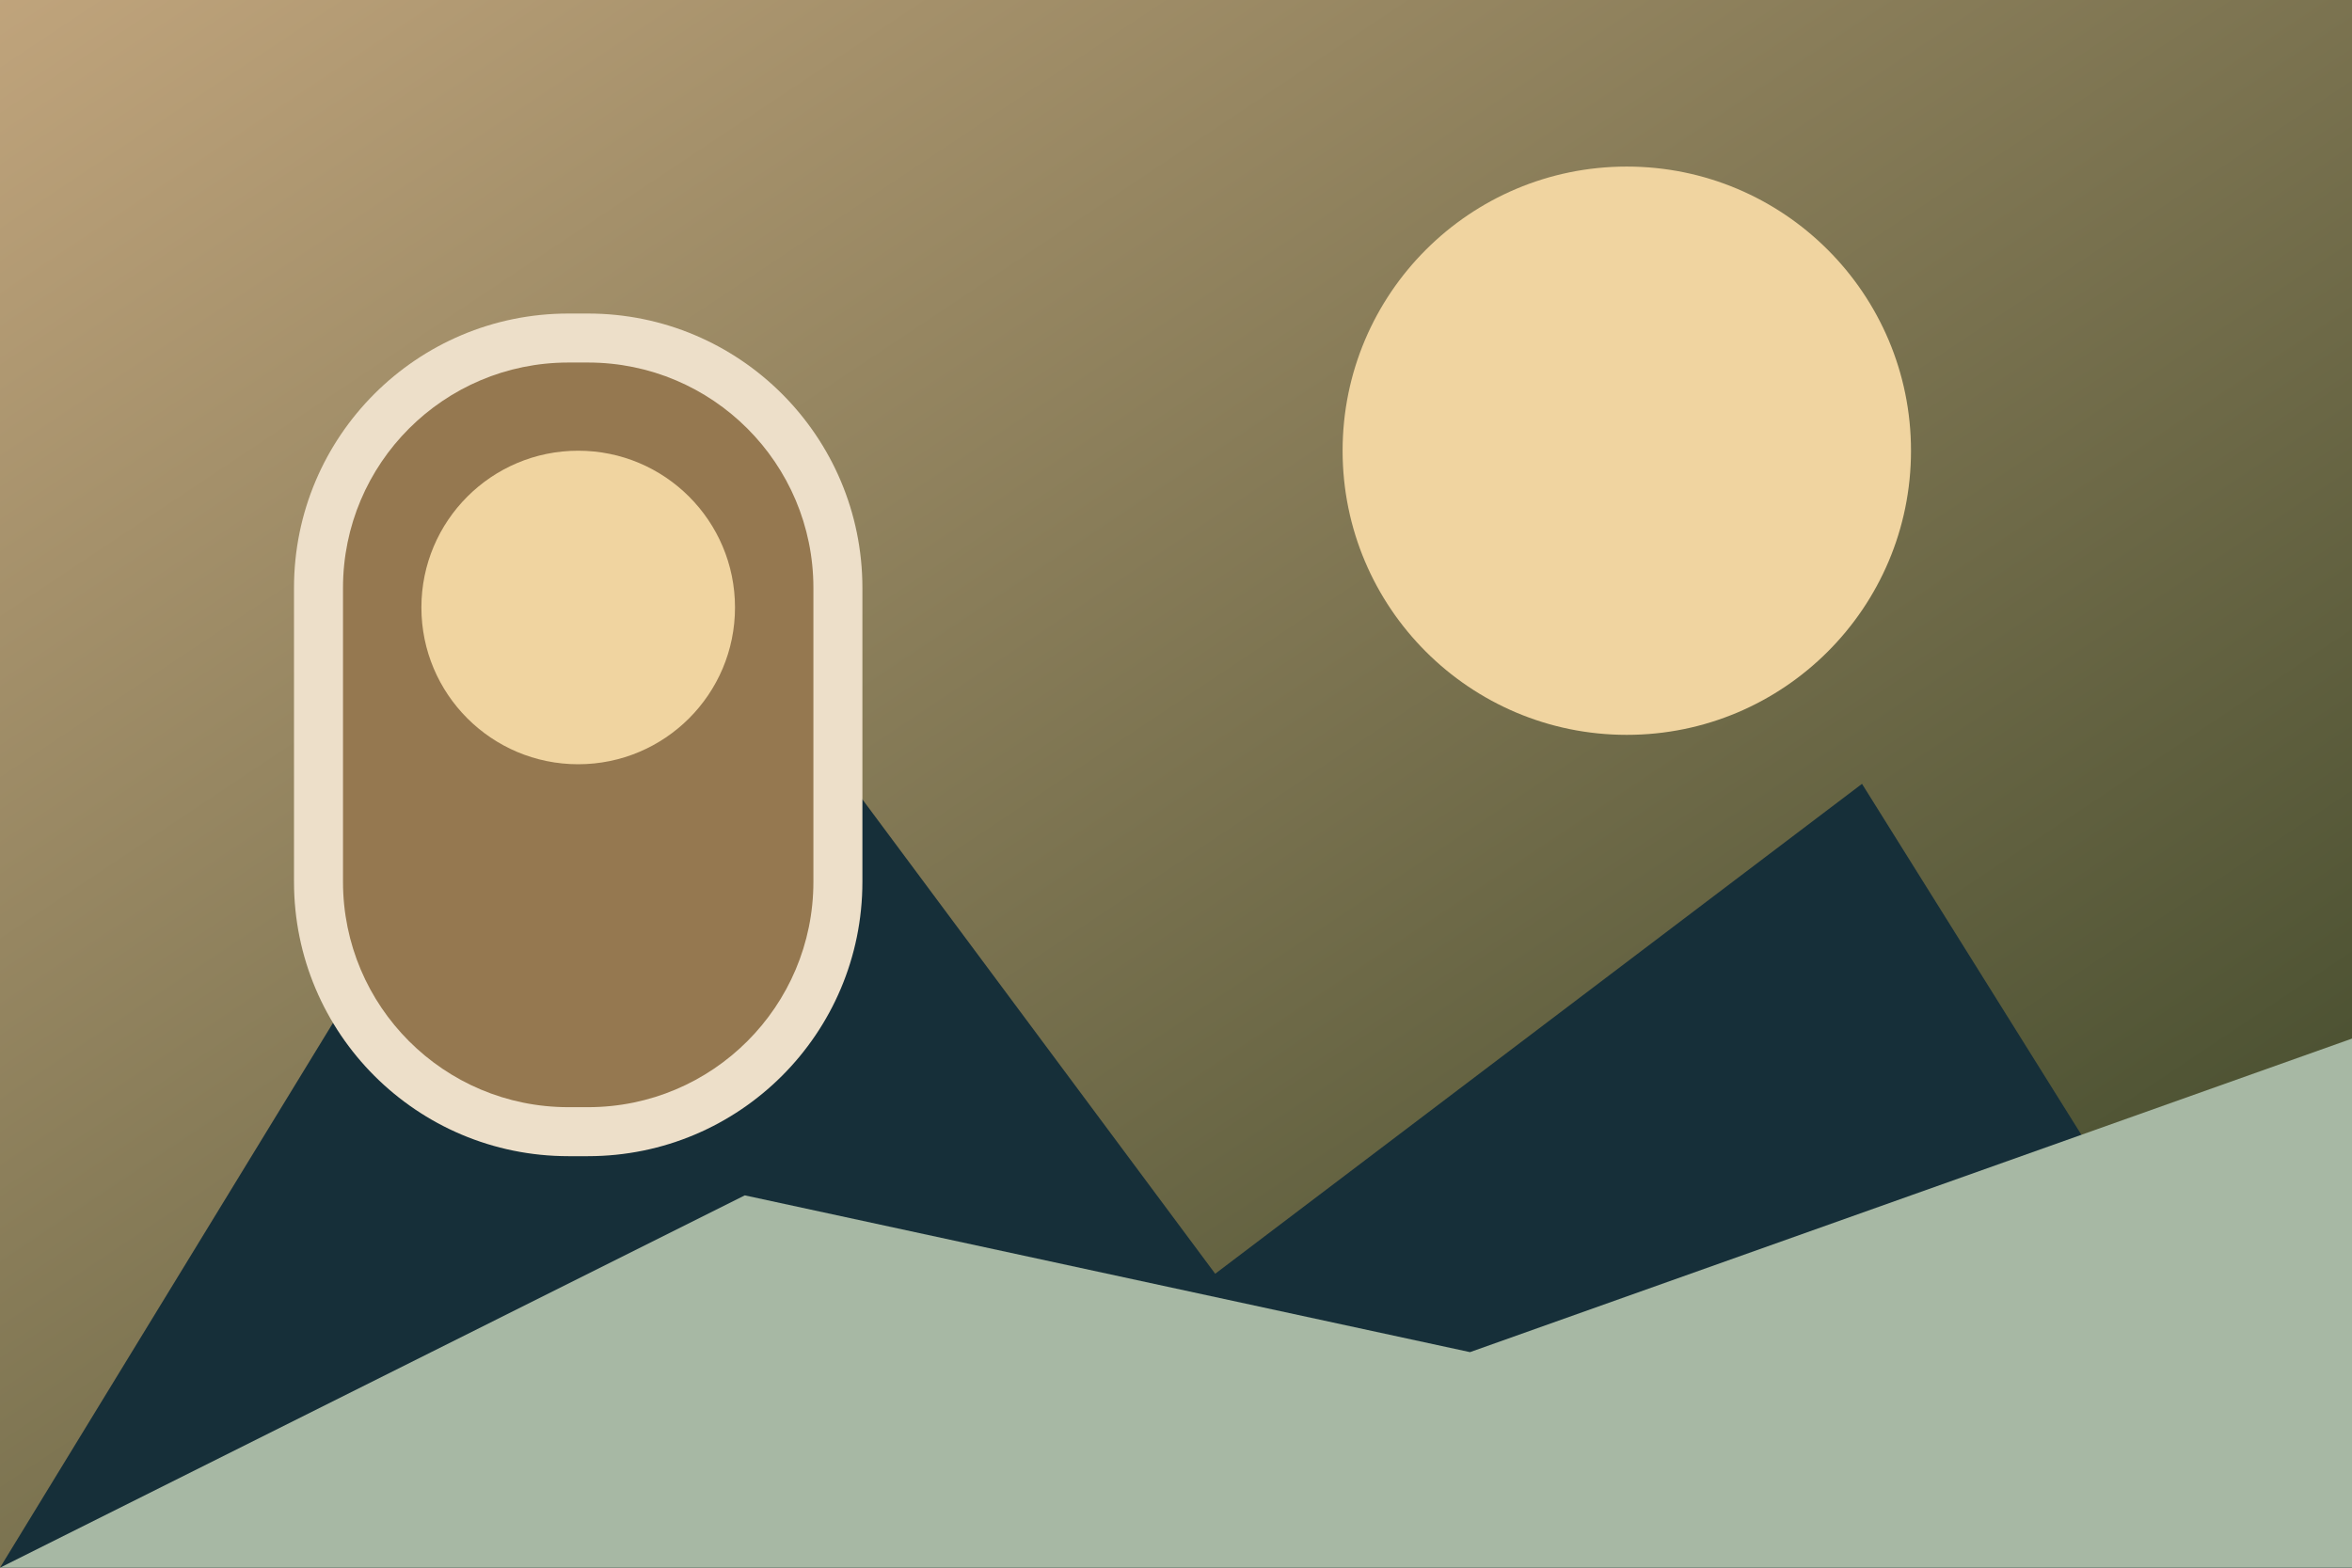
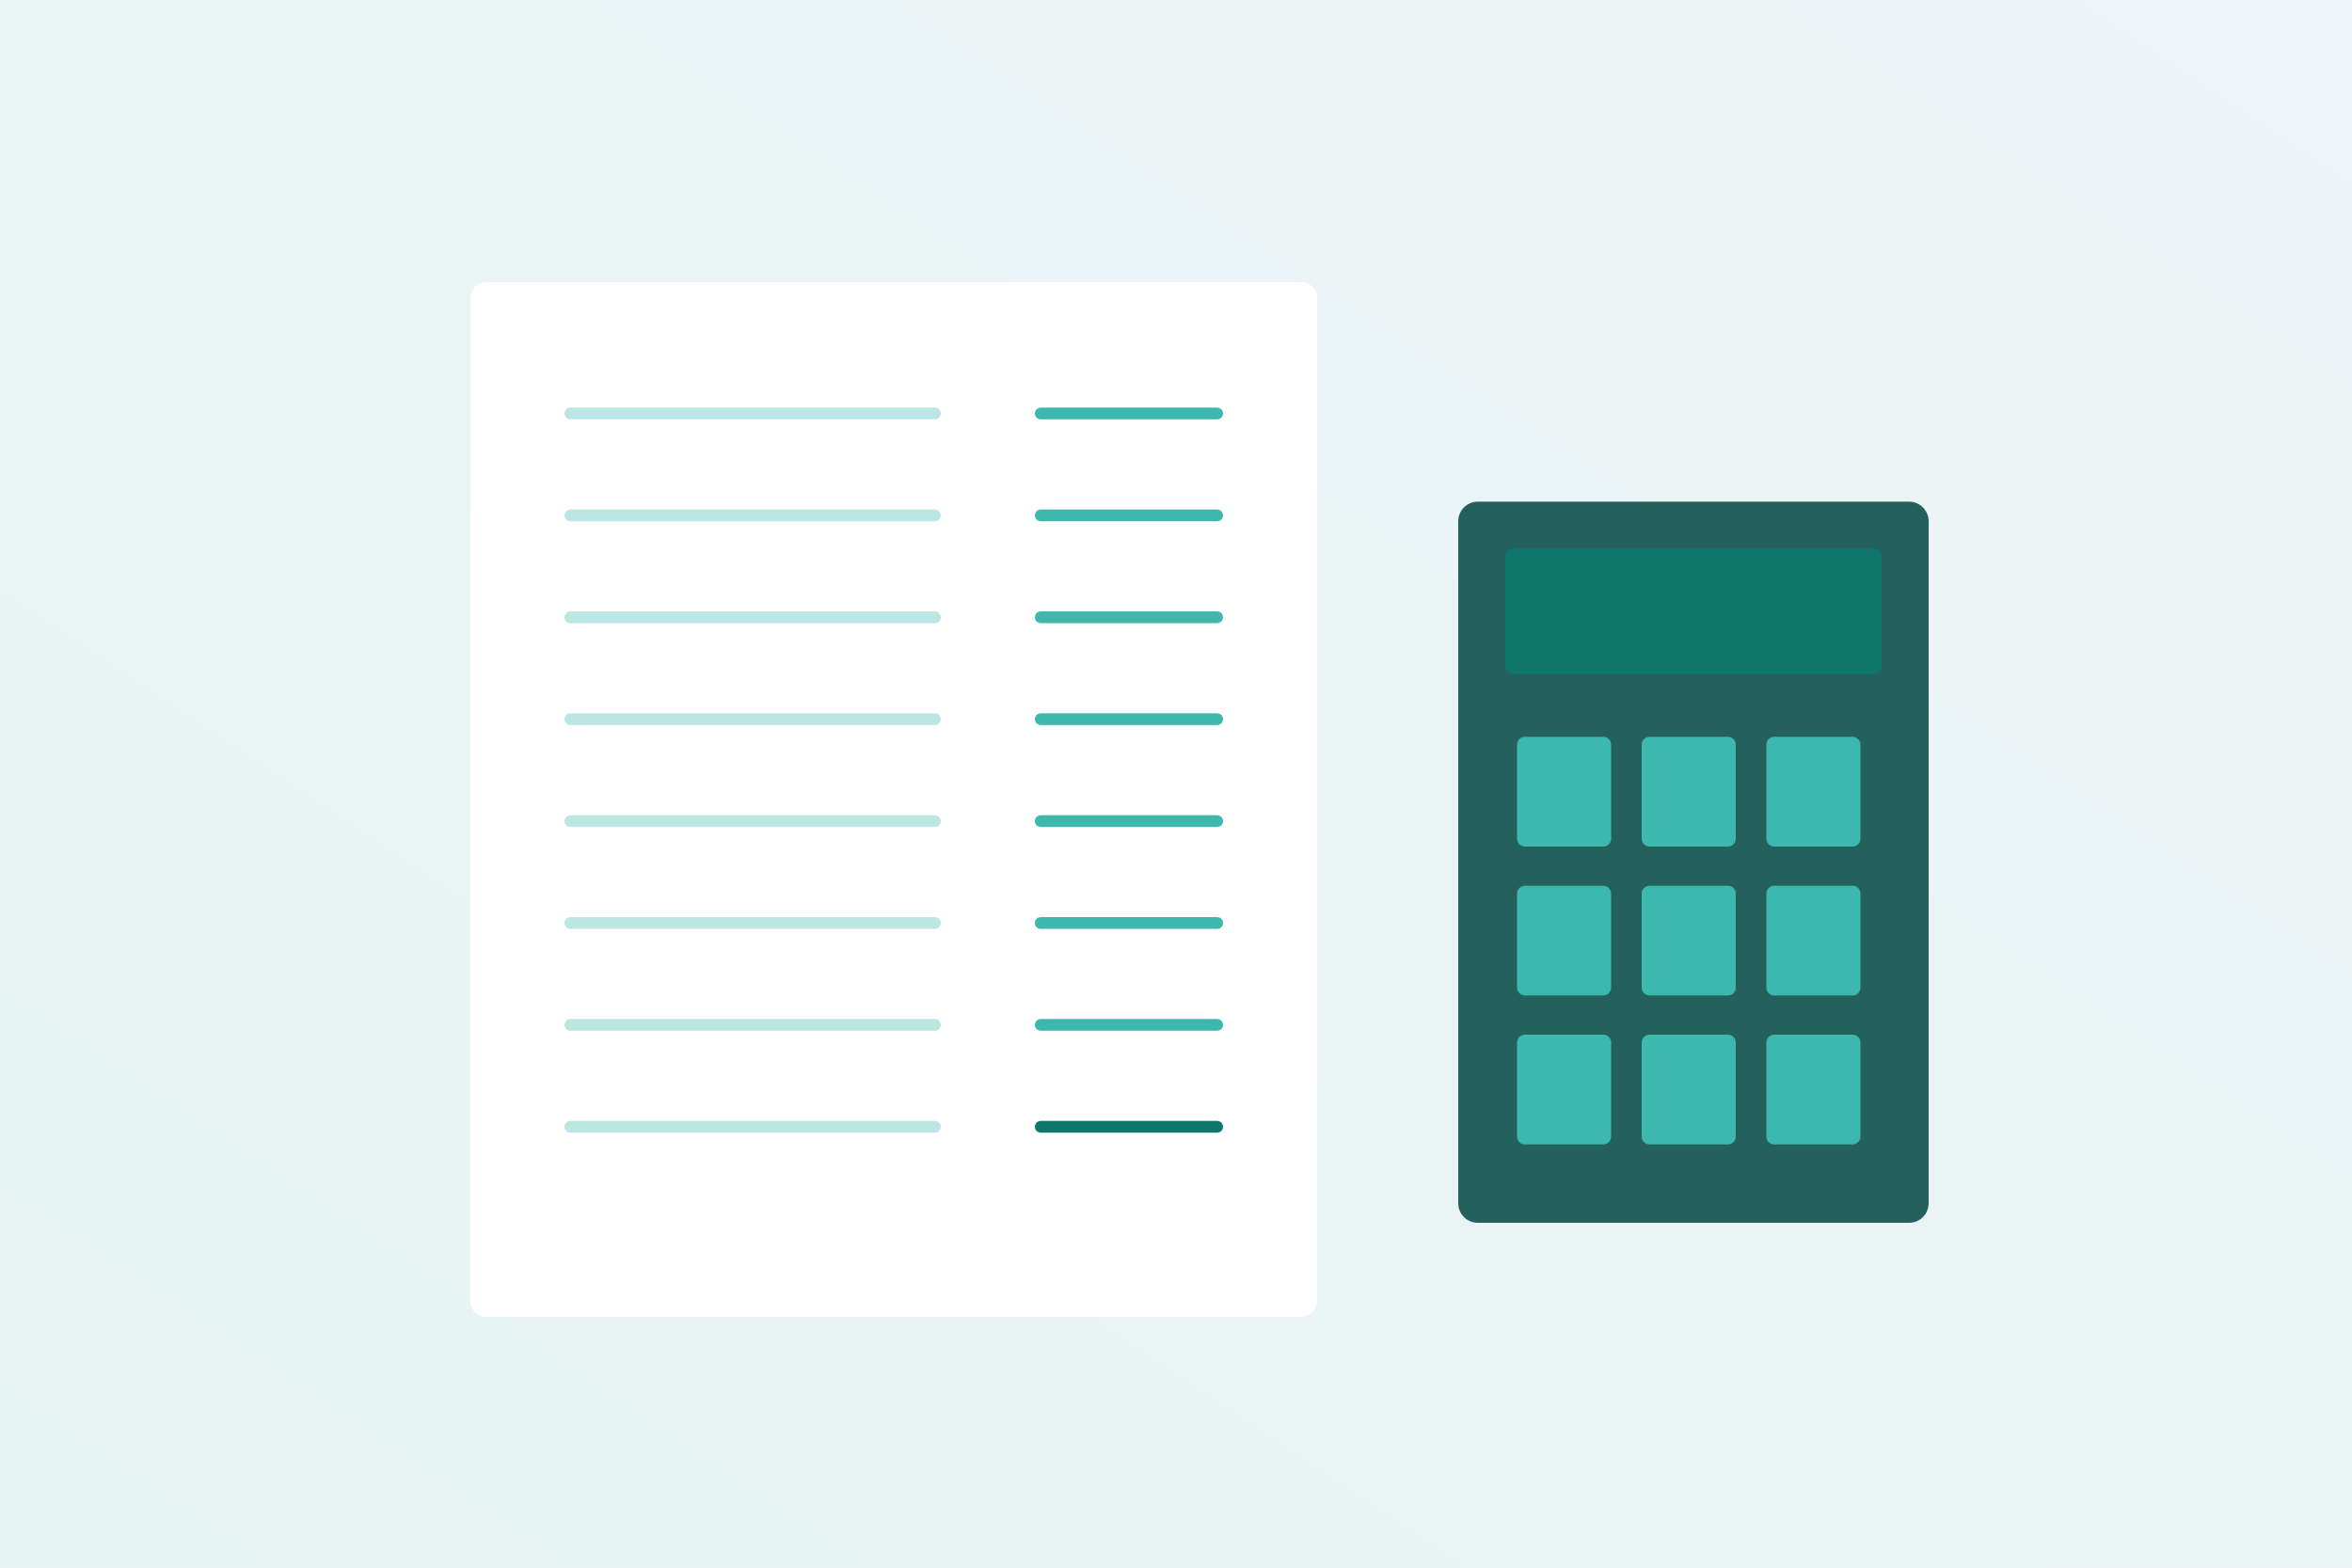
- <svg xmlns="http://www.w3.org/2000/svg" viewBox="0 0 1200 800">
+ <svg xmlns="http://www.w3.org/2000/svg" width="1200" height="800" viewBox="0 0 1200 800">
  <defs>
-     <linearGradient id="a" x2="1" y2="1">
-       <stop stop-color="hsl(35,35%,62%)" />
-       <stop offset="1" stop-color="hsl(85,30%,20%)" />
+     <linearGradient id="bg150917" x1="0" y1="1" x2="1" y2="0">
+       <stop offset="0" stop-color="#e6f4f3" />
+       <stop offset="1" stop-color="#eef4f7" />
    </linearGradient>
  </defs>
-   <rect width="1200" height="800" fill="url(#a)" />
-   <circle cx="830" cy="230" r="145" fill="#f0d4a0" />
-   <path d="M0 800 L330 260 L620 650 L950 400 L1200 800" fill="#162f39" />
-   <path d="M0 800 L380 610 L750 690 L1200 530 V800" fill="#a7b8a4" />
-   <rect x="150" y="160" width="290" height="430" rx="140" fill="#eddfc9" />
-   <rect x="175" y="185" width="240" height="380" rx="115" fill="hsl(35,30%,45%)" />
-   <circle cx="295" cy="310" r="80" fill="#f0d4a0" />
+   <rect width="1200" height="800" fill="url(#bg150917)" />
+   <rect x="240" y="144" width="432" height="528" rx="8" fill="#fff" />
+   <rect x="288" y="208" width="192" height="6" rx="3" fill="#bce6e3" />
+   <rect x="528" y="208" width="96" height="6" rx="3" fill="#3db8ae" />
+   <rect x="288" y="260" width="192" height="6" rx="3" fill="#bce6e3" />
+   <rect x="528" y="260" width="96" height="6" rx="3" fill="#3db8ae" />
+   <rect x="288" y="312" width="192" height="6" rx="3" fill="#bce6e3" />
+   <rect x="528" y="312" width="96" height="6" rx="3" fill="#3db8ae" />
+   <rect x="288" y="364" width="192" height="6" rx="3" fill="#bce6e3" />
+   <rect x="528" y="364" width="96" height="6" rx="3" fill="#3db8ae" />
+   <rect x="288" y="416" width="192" height="6" rx="3" fill="#bce6e3" />
+   <rect x="528" y="416" width="96" height="6" rx="3" fill="#3db8ae" />
+   <rect x="288" y="468" width="192" height="6" rx="3" fill="#bce6e3" />
+   <rect x="528" y="468" width="96" height="6" rx="3" fill="#3db8ae" />
+   <rect x="288" y="520" width="192" height="6" rx="3" fill="#bce6e3" />
+   <rect x="528" y="520" width="96" height="6" rx="3" fill="#3db8ae" />
+   <rect x="288" y="572" width="192" height="6" rx="3" fill="#bce6e3" />
+   <rect x="528" y="572" width="96" height="6" rx="3" fill="#0f766e" />
+   <rect x="744" y="256" width="240" height="368" rx="10" fill="#24605c" />
+   <rect x="768" y="280" width="192" height="64" rx="4" fill="#0f766e" />
+   <rect x="774" y="376" width="48" height="56" rx="4" fill="#3db8ae" />
+   <rect x="774" y="452" width="48" height="56" rx="4" fill="#3db8ae" />
+   <rect x="774" y="528" width="48" height="56" rx="4" fill="#3db8ae" />
+   <rect x="837.6" y="376" width="48" height="56" rx="4" fill="#3db8ae" />
+   <rect x="837.6" y="452" width="48" height="56" rx="4" fill="#3db8ae" />
+   <rect x="837.6" y="528" width="48" height="56" rx="4" fill="#3db8ae" />
+   <rect x="901.2" y="376" width="48" height="56" rx="4" fill="#3db8ae" />
+   <rect x="901.2" y="452" width="48" height="56" rx="4" fill="#3db8ae" />
+   <rect x="901.2" y="528" width="48" height="56" rx="4" fill="#3db8ae" />
</svg>
